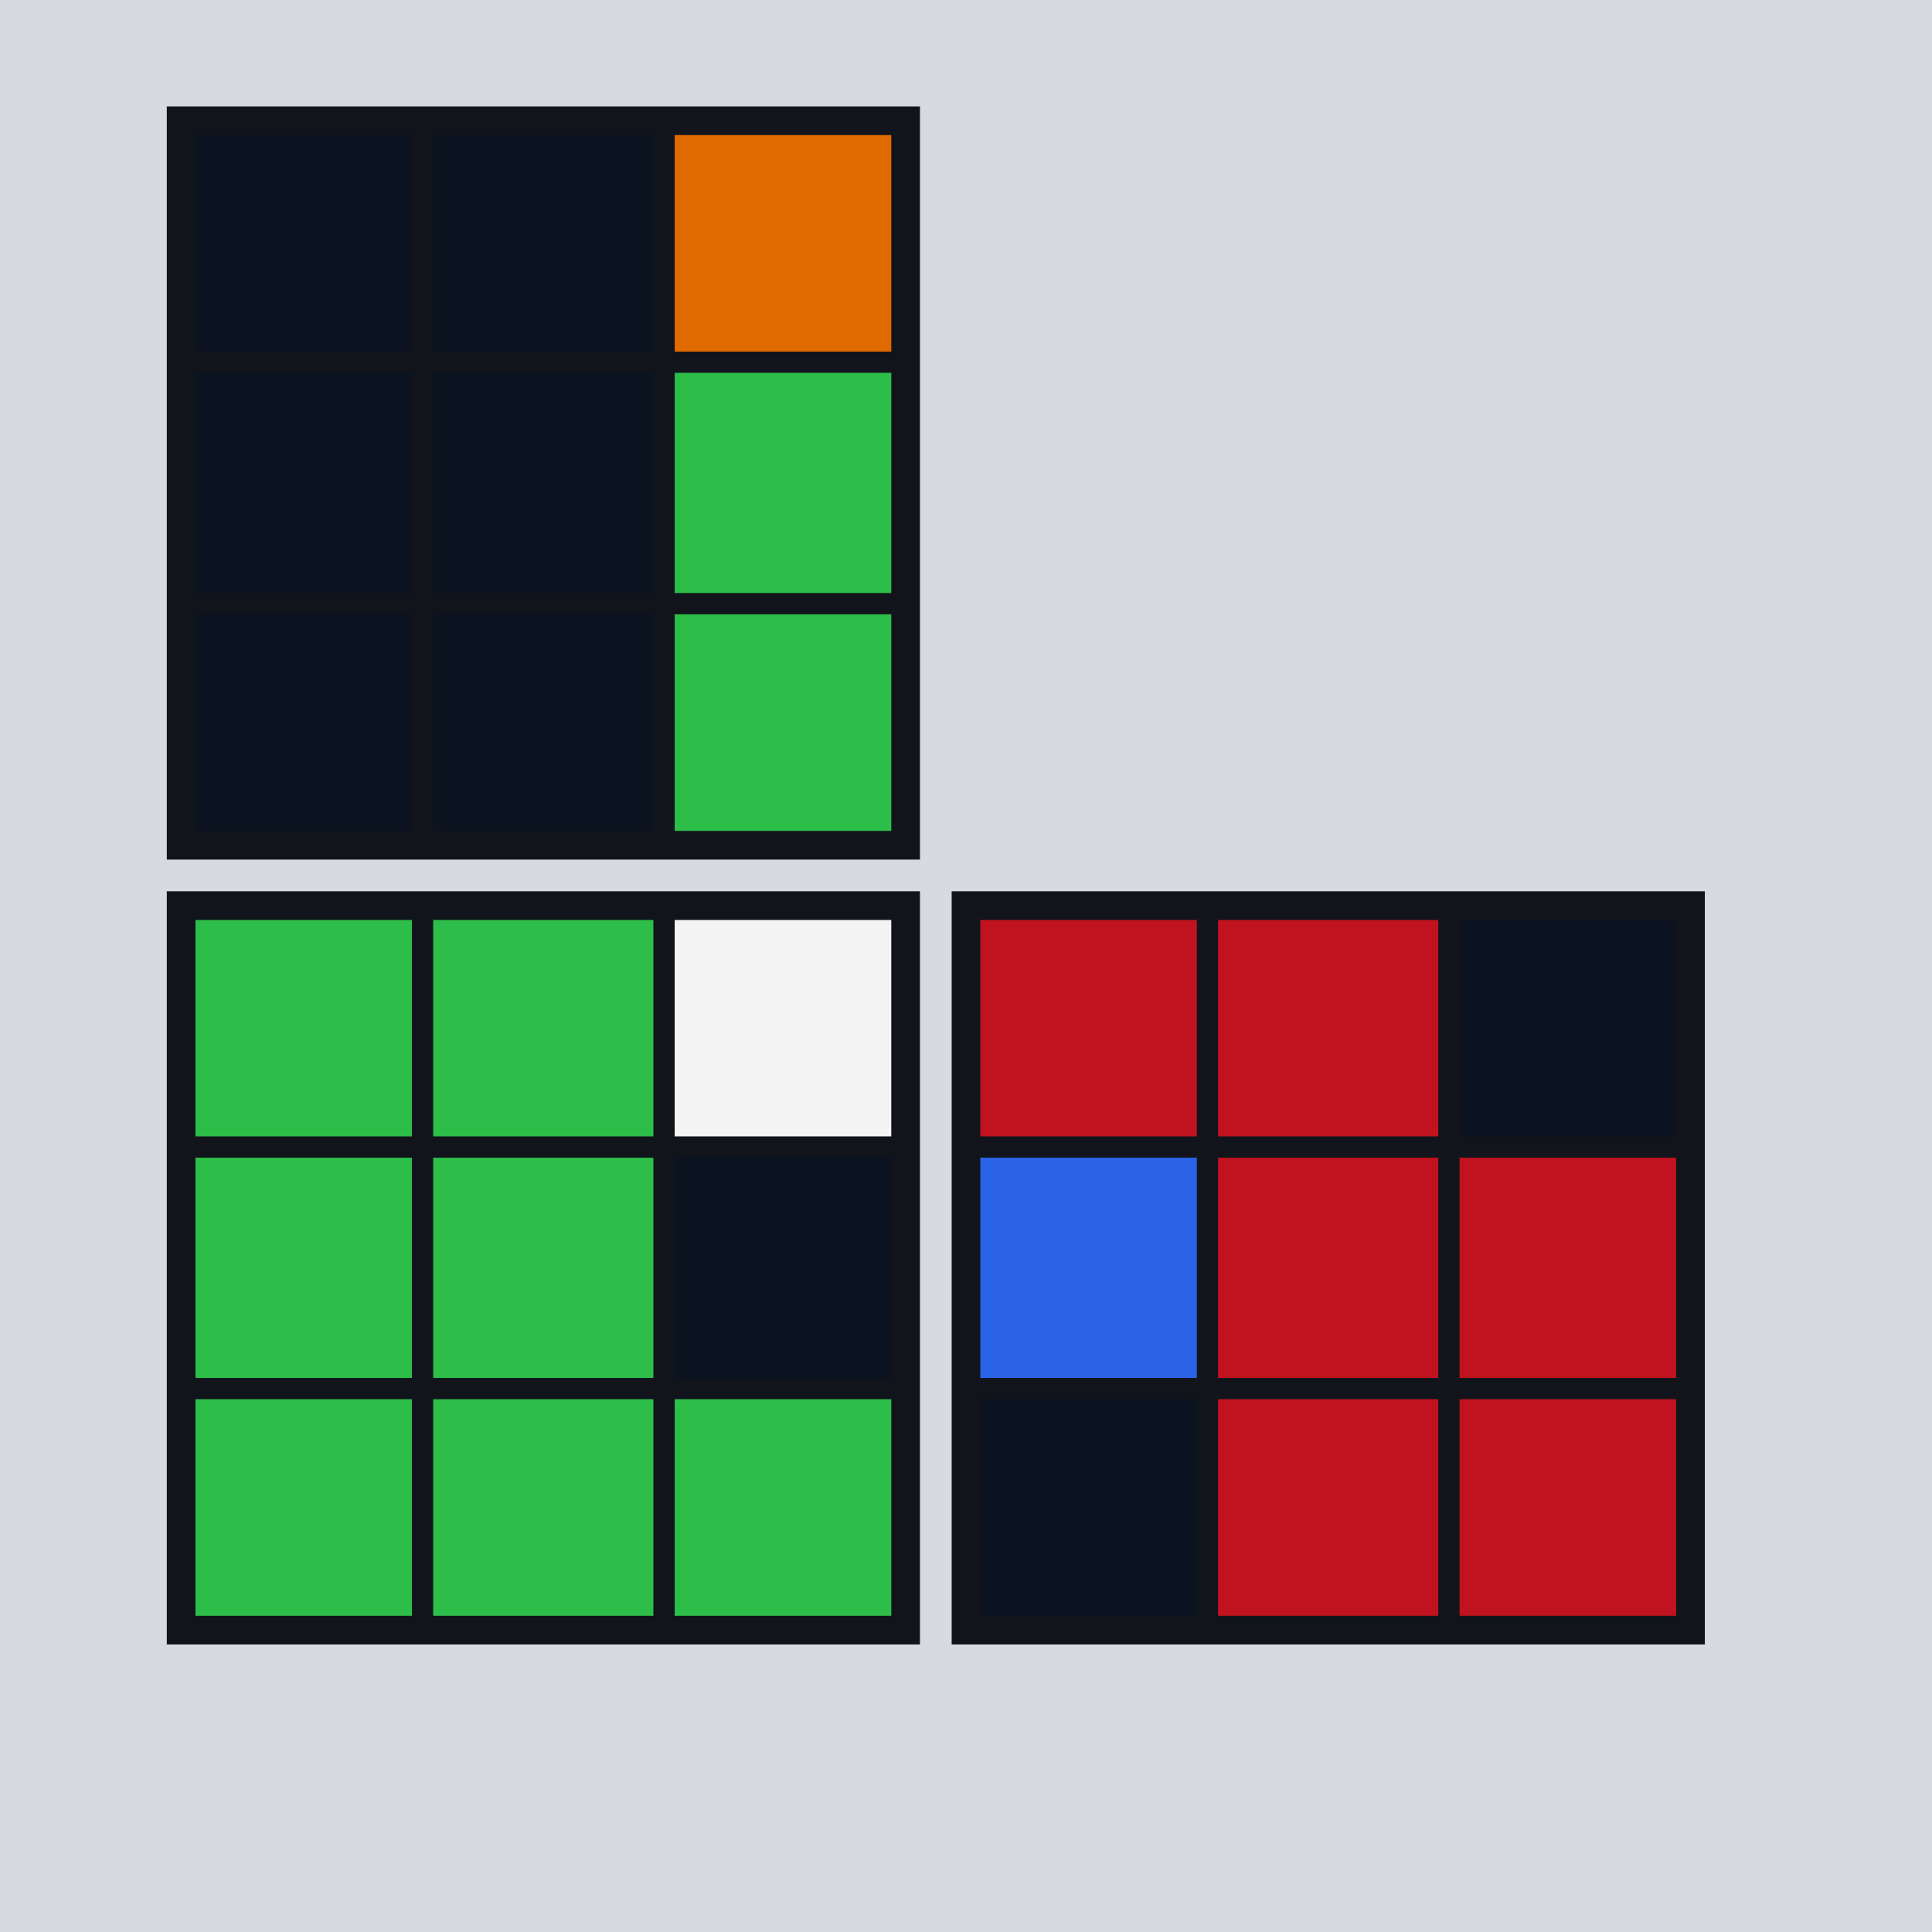
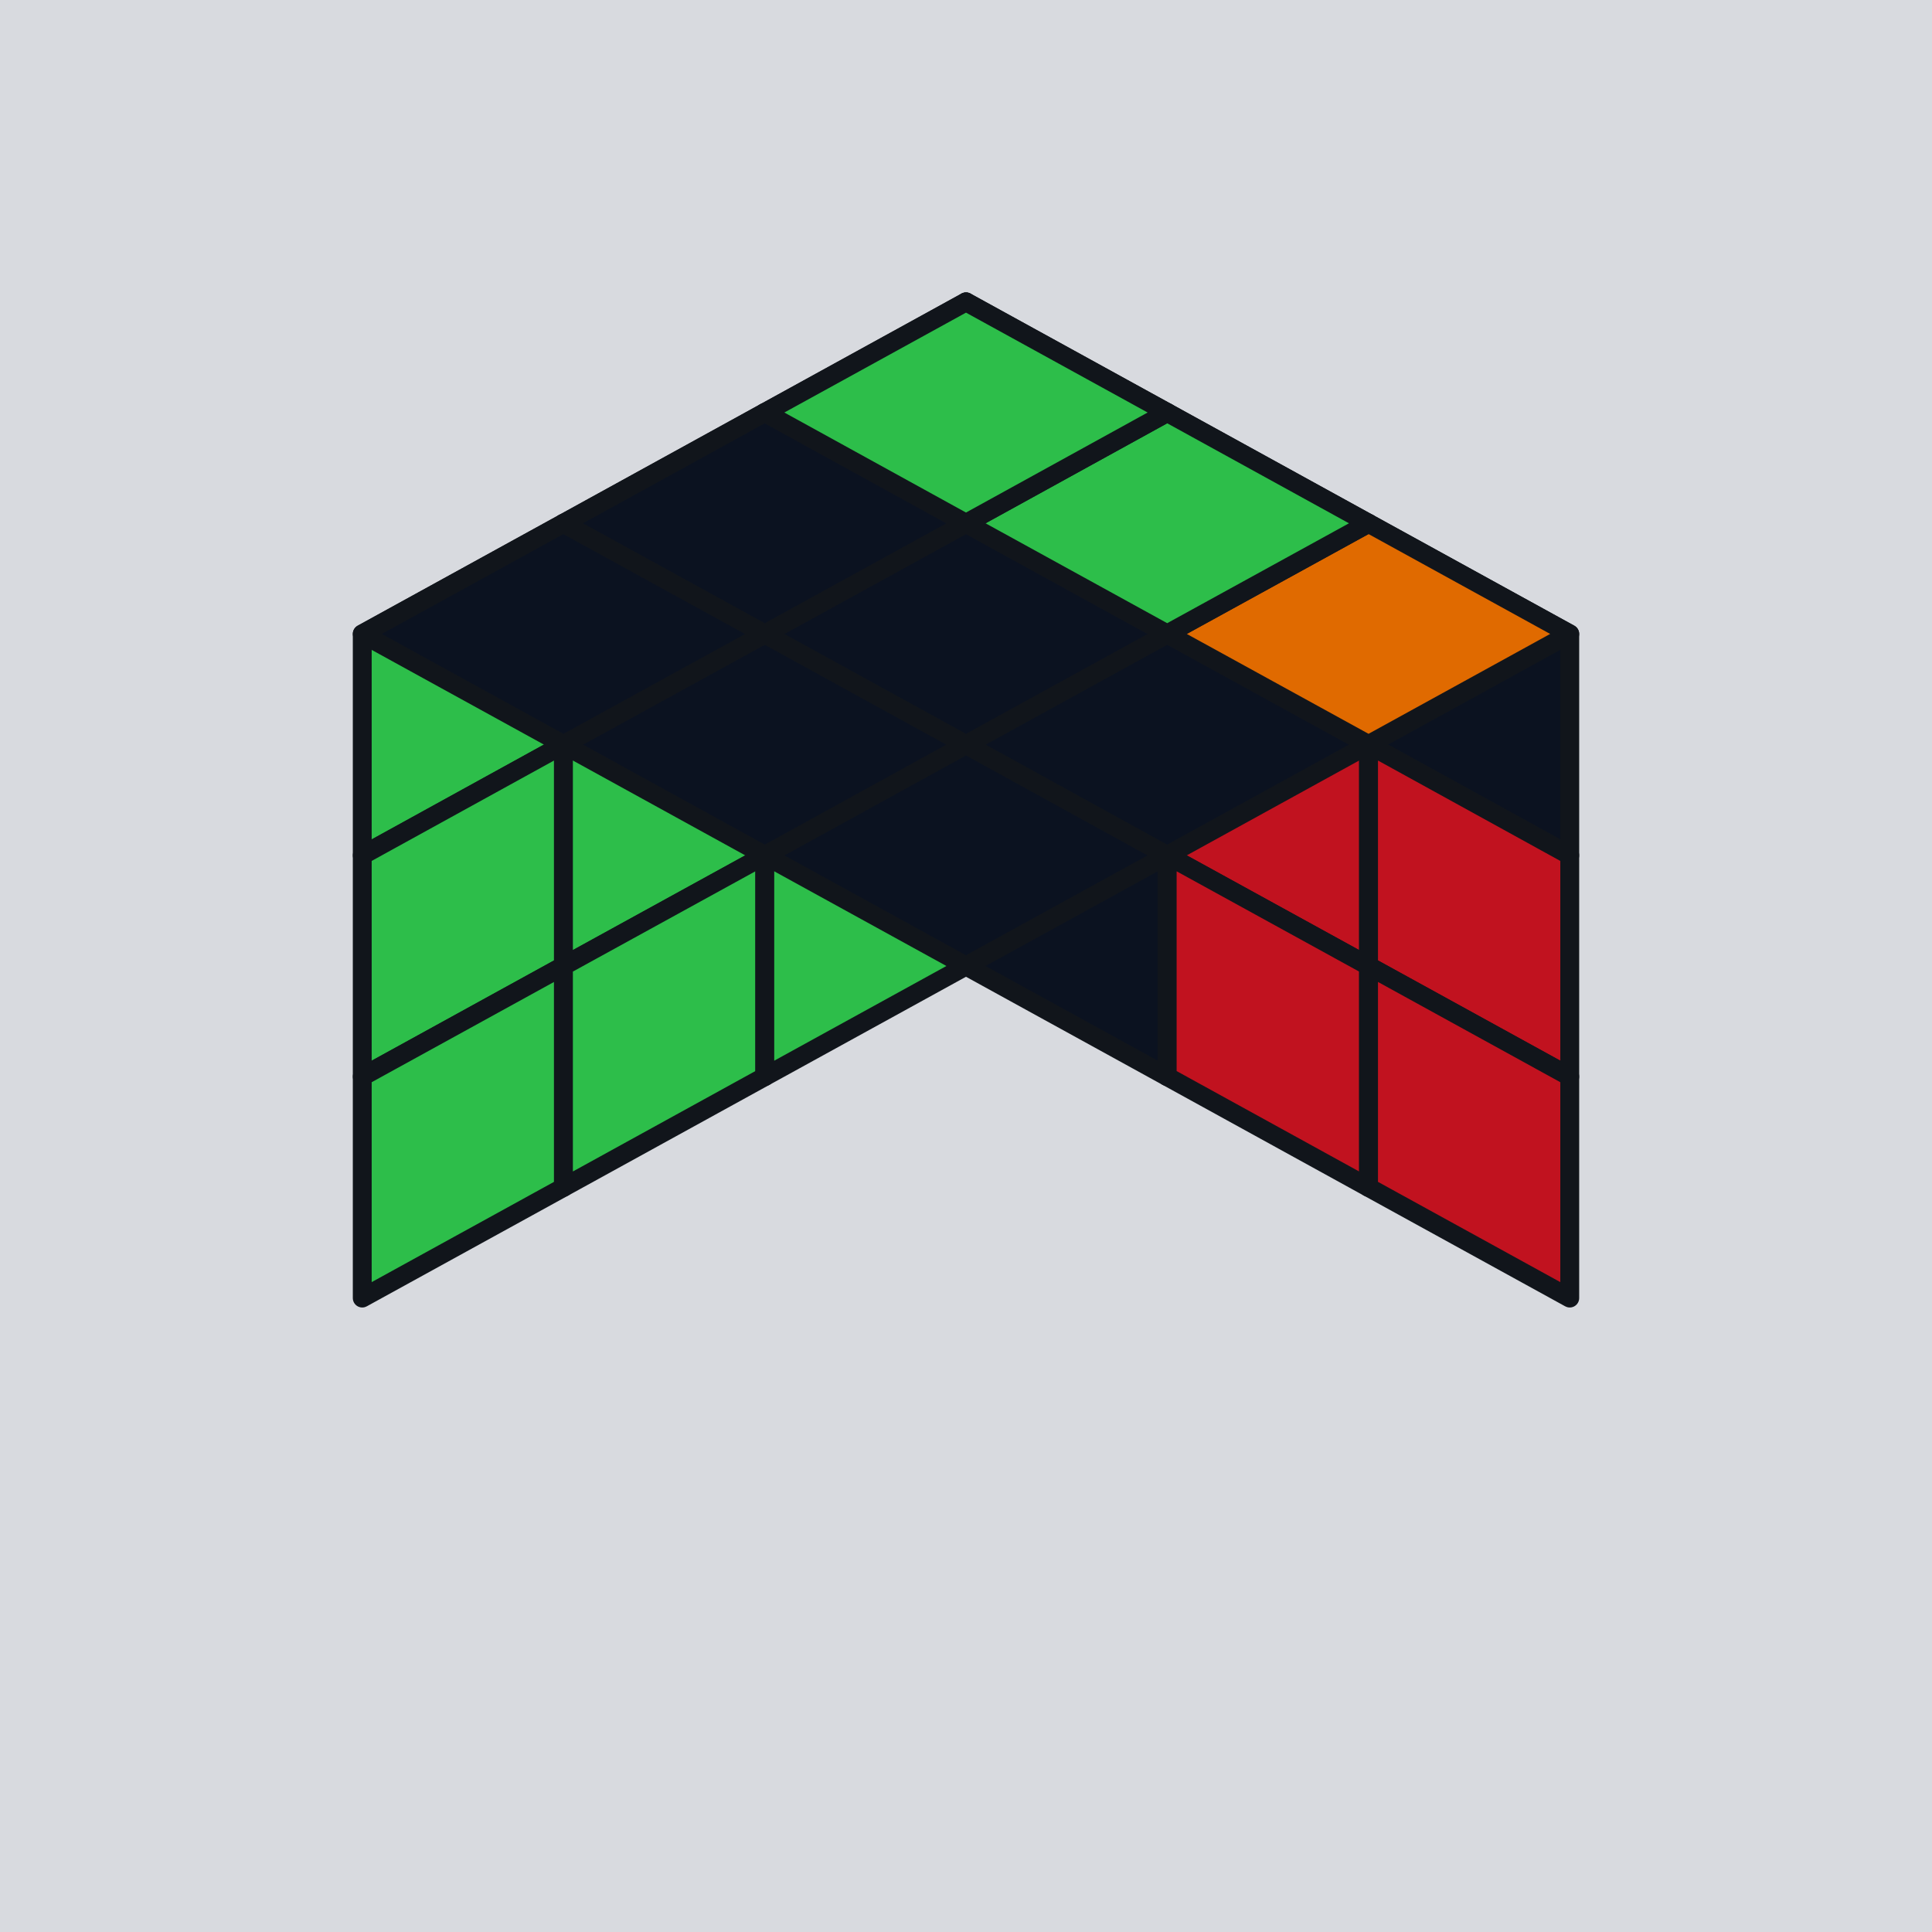
<svg xmlns="http://www.w3.org/2000/svg" viewBox="0 0 128 128">
  <rect x="0" y="0" width="128" height="128" fill="#D8DADF" />
-   <rect x="12" y="8" width="16" height="16" fill="#0B1220" stroke="#11151B" stroke-width="1.4" />
-   <rect x="28" y="8" width="16" height="16" fill="#0B1220" stroke="#11151B" stroke-width="1.4" />
-   <rect x="44" y="8" width="16" height="16" fill="#E06A00" stroke="#11151B" stroke-width="1.4" />
-   <rect x="12" y="24" width="16" height="16" fill="#0B1220" stroke="#11151B" stroke-width="1.4" />
-   <rect x="28" y="24" width="16" height="16" fill="#0B1220" stroke="#11151B" stroke-width="1.4" />
-   <rect x="44" y="24" width="16" height="16" fill="#2DBE4A" stroke="#11151B" stroke-width="1.4" />
-   <rect x="12" y="40" width="16" height="16" fill="#0B1220" stroke="#11151B" stroke-width="1.4" />
-   <rect x="28" y="40" width="16" height="16" fill="#0B1220" stroke="#11151B" stroke-width="1.4" />
-   <rect x="44" y="40" width="16" height="16" fill="#2DBE4A" stroke="#11151B" stroke-width="1.4" />
-   <rect x="12" y="8" width="48" height="48" fill="none" stroke="#11151B" stroke-width="1.9" />
-   <rect x="12" y="60" width="16" height="16" fill="#2DBE4A" stroke="#11151B" stroke-width="1.4" />
-   <rect x="28" y="60" width="16" height="16" fill="#2DBE4A" stroke="#11151B" stroke-width="1.4" />
-   <rect x="44" y="60" width="16" height="16" fill="#F4F4F4" stroke="#11151B" stroke-width="1.4" />
-   <rect x="12" y="76" width="16" height="16" fill="#2DBE4A" stroke="#11151B" stroke-width="1.4" />
-   <rect x="28" y="76" width="16" height="16" fill="#2DBE4A" stroke="#11151B" stroke-width="1.4" />
-   <rect x="44" y="76" width="16" height="16" fill="#0B1220" stroke="#11151B" stroke-width="1.4" />
-   <rect x="12" y="92" width="16" height="16" fill="#2DBE4A" stroke="#11151B" stroke-width="1.4" />
-   <rect x="28" y="92" width="16" height="16" fill="#2DBE4A" stroke="#11151B" stroke-width="1.4" />
-   <rect x="44" y="92" width="16" height="16" fill="#2DBE4A" stroke="#11151B" stroke-width="1.4" />
-   <rect x="12" y="60" width="48" height="48" fill="none" stroke="#11151B" stroke-width="1.9" />
-   <rect x="64" y="60" width="16" height="16" fill="#C1121F" stroke="#11151B" stroke-width="1.4" />
-   <rect x="80" y="60" width="16" height="16" fill="#C1121F" stroke="#11151B" stroke-width="1.4" />
-   <rect x="96" y="60" width="16" height="16" fill="#0B1220" stroke="#11151B" stroke-width="1.4" />
-   <rect x="64" y="76" width="16" height="16" fill="#2B63E8" stroke="#11151B" stroke-width="1.4" />
-   <rect x="80" y="76" width="16" height="16" fill="#C1121F" stroke="#11151B" stroke-width="1.4" />
-   <rect x="96" y="76" width="16" height="16" fill="#C1121F" stroke="#11151B" stroke-width="1.4" />
-   <rect x="64" y="92" width="16" height="16" fill="#0B1220" stroke="#11151B" stroke-width="1.4" />
-   <rect x="80" y="92" width="16" height="16" fill="#C1121F" stroke="#11151B" stroke-width="1.4" />
-   <rect x="96" y="92" width="16" height="16" fill="#C1121F" stroke="#11151B" stroke-width="1.4" />
-   <rect x="64" y="60" width="48" height="48" fill="none" stroke="#11151B" stroke-width="1.9" />
+   <polygon points="24.00,42.00 37.33,34.67 37.33,49.33 24.00,56.67" fill="#2DBE4A" stroke="#11151B" stroke-width="1.25" stroke-linejoin="round" />
+   <polygon points="37.33,34.67 50.67,27.33 50.67,42.00 37.33,49.33" fill="#2DBE4A" stroke="#11151B" stroke-width="1.25" stroke-linejoin="round" />
+   <polygon points="50.67,27.33 64.00,20.00 64.00,34.67 50.67,42.00" fill="#F4F4F4" stroke="#11151B" stroke-width="1.25" stroke-linejoin="round" />
+   <polygon points="24.00,56.67 37.33,49.33 37.33,64.00 24.00,71.33" fill="#2DBE4A" stroke="#11151B" stroke-width="1.25" stroke-linejoin="round" />
+   <polygon points="37.33,49.33 50.67,42.00 50.67,56.67 37.33,64.00" fill="#2DBE4A" stroke="#11151B" stroke-width="1.25" stroke-linejoin="round" />
+   <polygon points="50.67,42.00 64.00,34.67 64.00,49.33 50.67,56.67" fill="#0B1220" stroke="#11151B" stroke-width="1.25" stroke-linejoin="round" />
+   <polygon points="24.00,71.33 37.33,64.00 37.33,78.67 24.00,86.00" fill="#2DBE4A" stroke="#11151B" stroke-width="1.25" stroke-linejoin="round" />
+   <polygon points="37.33,64.00 50.67,56.67 50.67,71.33 37.33,78.67" fill="#2DBE4A" stroke="#11151B" stroke-width="1.25" stroke-linejoin="round" />
+   <polygon points="50.67,56.67 64.00,49.33 64.00,64.00 50.67,71.33" fill="#2DBE4A" stroke="#11151B" stroke-width="1.25" stroke-linejoin="round" />
+   <polygon points="64.00,20.00 77.33,27.33 77.33,42.00 64.00,34.67" fill="#C1121F" stroke="#11151B" stroke-width="1.25" stroke-linejoin="round" />
+   <polygon points="77.33,27.33 90.67,34.67 90.67,49.33 77.33,42.00" fill="#C1121F" stroke="#11151B" stroke-width="1.25" stroke-linejoin="round" />
+   <polygon points="90.67,34.67 104.00,42.00 104.00,56.67 90.67,49.33" fill="#0B1220" stroke="#11151B" stroke-width="1.25" stroke-linejoin="round" />
+   <polygon points="64.00,34.67 77.33,42.00 77.33,56.67 64.00,49.33" fill="#2B63E8" stroke="#11151B" stroke-width="1.25" stroke-linejoin="round" />
+   <polygon points="77.33,42.00 90.67,49.33 90.67,64.00 77.33,56.67" fill="#C1121F" stroke="#11151B" stroke-width="1.25" stroke-linejoin="round" />
+   <polygon points="90.67,49.33 104.00,56.67 104.00,71.33 90.67,64.00" fill="#C1121F" stroke="#11151B" stroke-width="1.25" stroke-linejoin="round" />
+   <polygon points="64.00,49.33 77.33,56.67 77.33,71.33 64.00,64.00" fill="#0B1220" stroke="#11151B" stroke-width="1.25" stroke-linejoin="round" />
+   <polygon points="77.33,56.67 90.67,64.00 90.67,78.67 77.33,71.33" fill="#C1121F" stroke="#11151B" stroke-width="1.25" stroke-linejoin="round" />
+   <polygon points="90.67,64.00 104.00,71.33 104.00,86.00 90.67,78.67" fill="#C1121F" stroke="#11151B" stroke-width="1.25" stroke-linejoin="round" />
+   <polygon points="64.00,64.00 77.33,56.67 64.00,49.33 50.67,56.67" fill="#0B1220" stroke="#11151B" stroke-width="1.25" stroke-linejoin="round" />
+   <polygon points="77.33,56.67 90.67,49.33 77.33,42.00 64.00,49.33" fill="#0B1220" stroke="#11151B" stroke-width="1.25" stroke-linejoin="round" />
+   <polygon points="90.67,49.33 104.00,42.00 90.67,34.67 77.33,42.00" fill="#E06A00" stroke="#11151B" stroke-width="1.25" stroke-linejoin="round" />
+   <polygon points="50.67,56.67 64.00,49.33 50.67,42.00 37.33,49.33" fill="#0B1220" stroke="#11151B" stroke-width="1.25" stroke-linejoin="round" />
+   <polygon points="64.00,49.33 77.33,42.00 64.00,34.67 50.67,42.00" fill="#0B1220" stroke="#11151B" stroke-width="1.25" stroke-linejoin="round" />
+   <polygon points="77.33,42.00 90.67,34.67 77.33,27.33 64.00,34.67" fill="#2DBE4A" stroke="#11151B" stroke-width="1.25" stroke-linejoin="round" />
+   <polygon points="37.33,49.33 50.67,42.00 37.33,34.67 24.00,42.00" fill="#0B1220" stroke="#11151B" stroke-width="1.25" stroke-linejoin="round" />
+   <polygon points="50.67,42.00 64.00,34.67 50.67,27.33 37.33,34.67" fill="#0B1220" stroke="#11151B" stroke-width="1.25" stroke-linejoin="round" />
+   <polygon points="64.00,34.67 77.33,27.33 64.00,20.00 50.67,27.33" fill="#2DBE4A" stroke="#11151B" stroke-width="1.25" stroke-linejoin="round" />
</svg>
